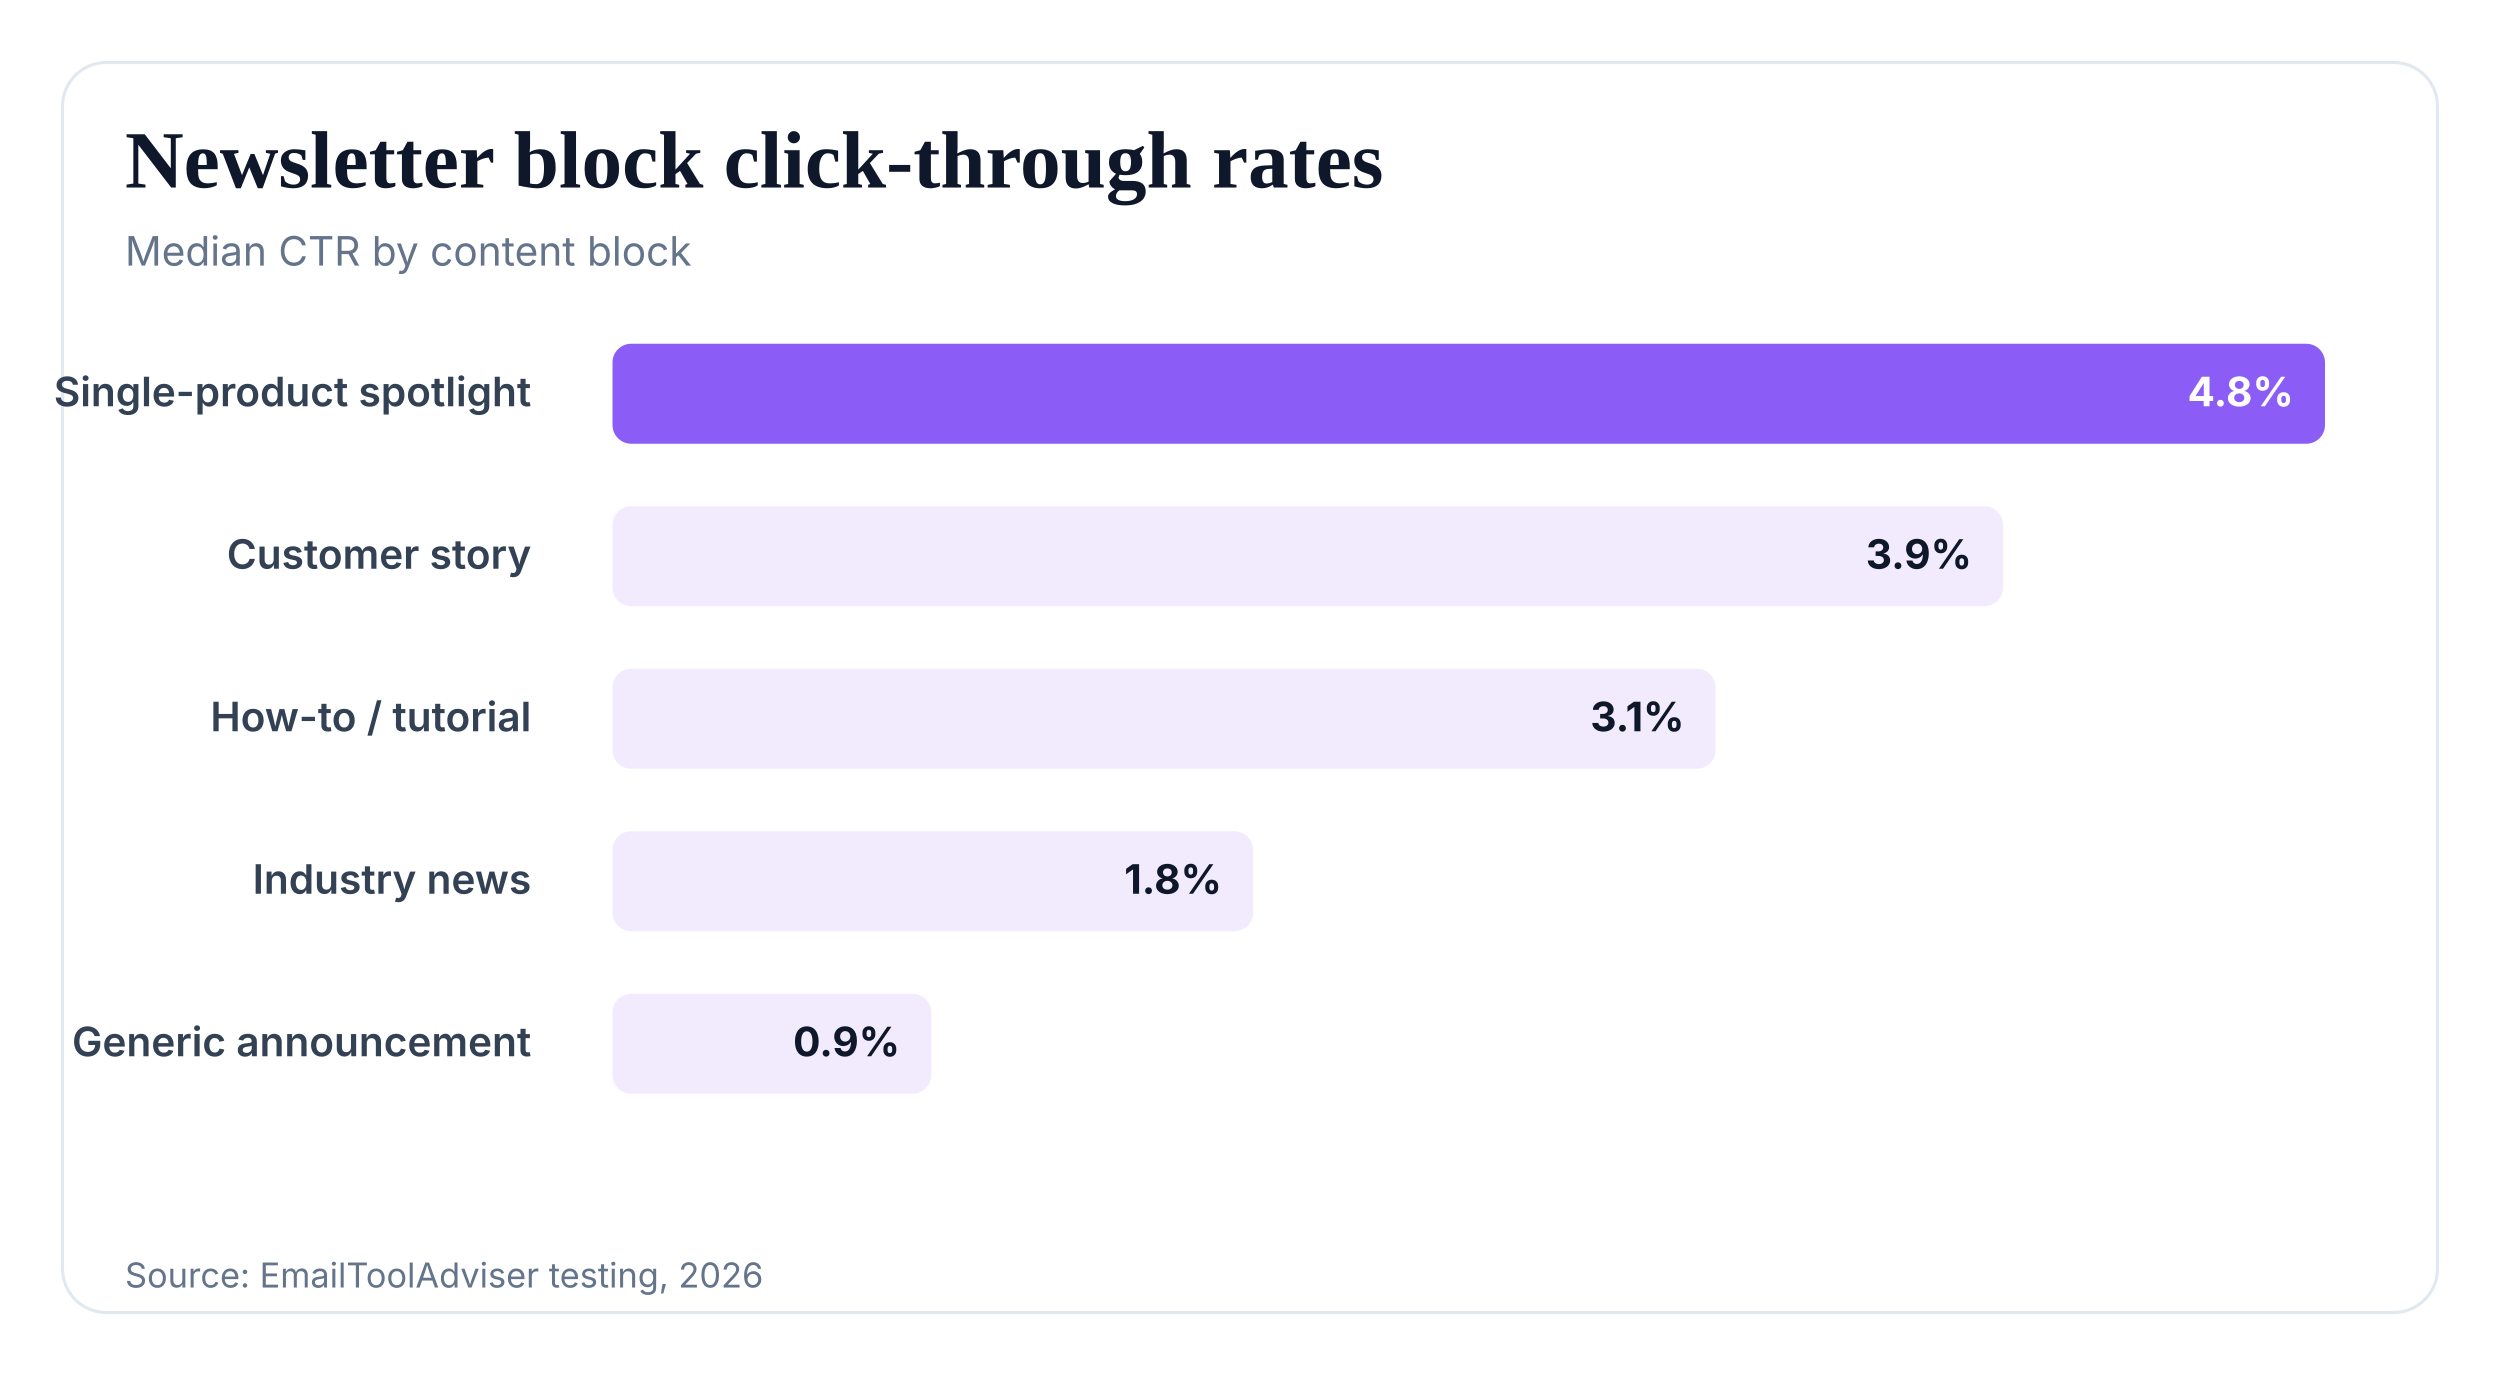
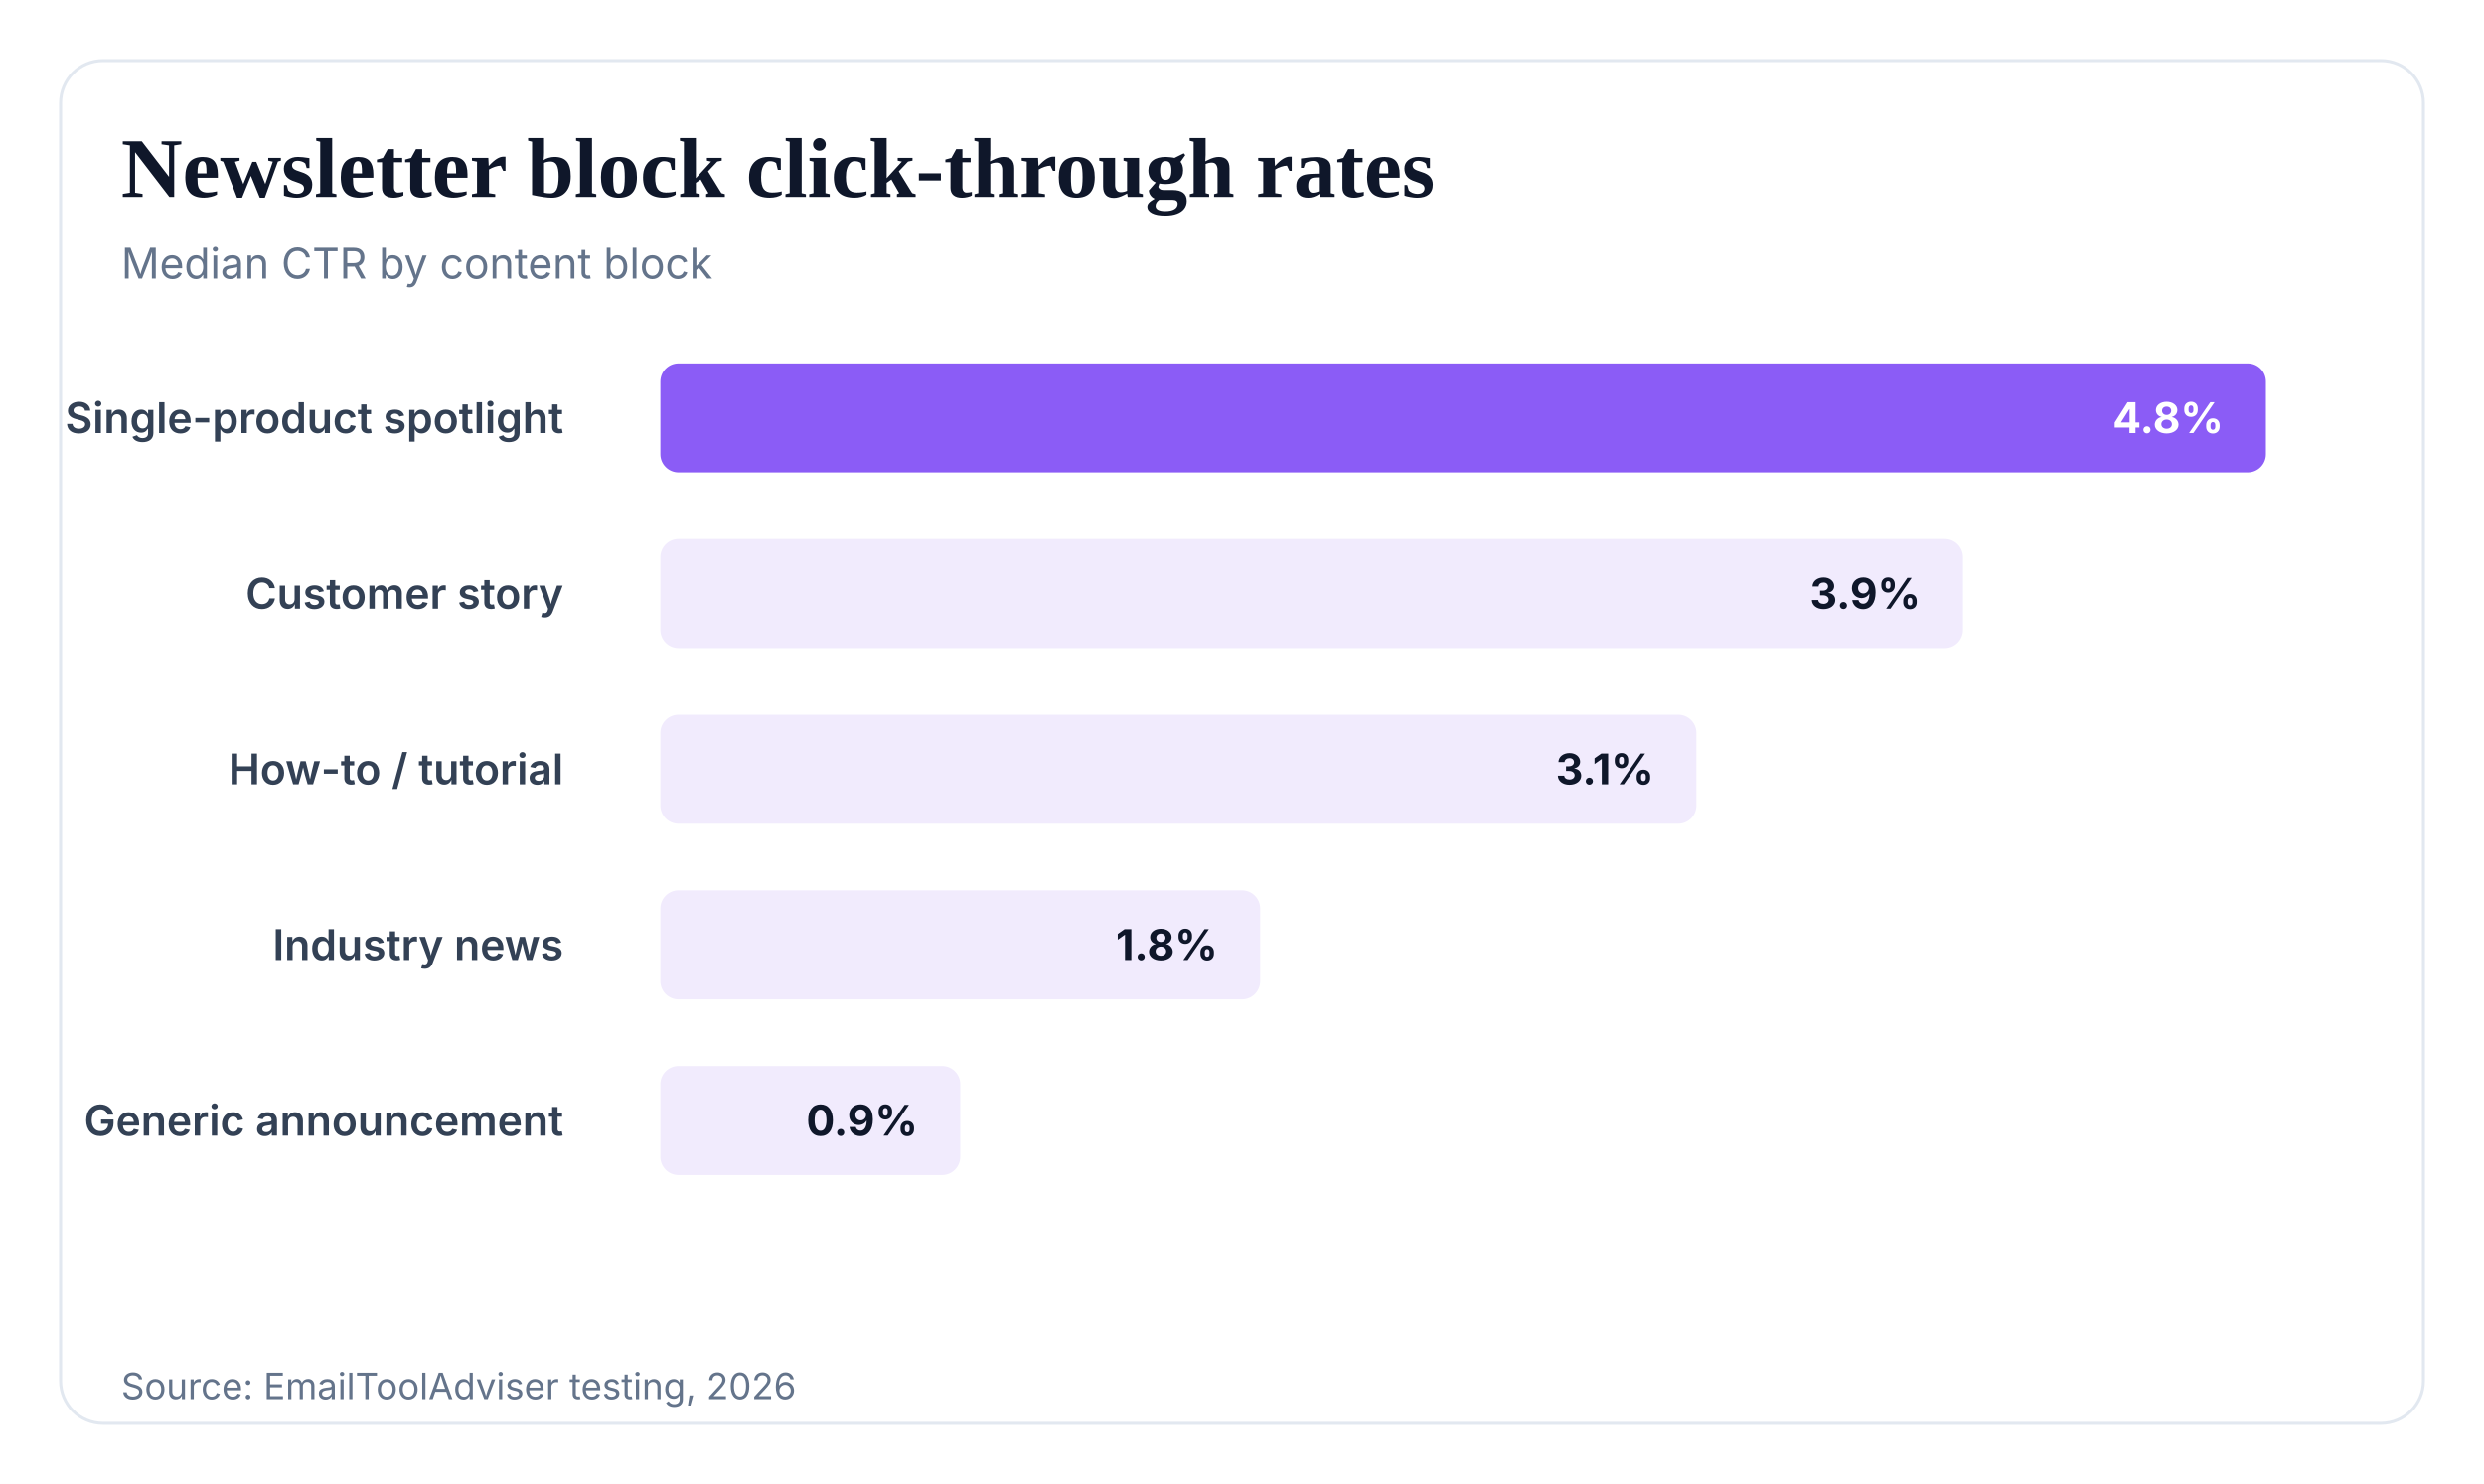
- <svg xmlns="http://www.w3.org/2000/svg" viewBox="0 0 800 440" preserveAspectRatio="xMinYMin meet" role="img" style="width:100%;height:auto;">
+ <svg xmlns="http://www.w3.org/2000/svg" viewBox="0 0 820 490" preserveAspectRatio="xMinYMin meet" role="img" style="width:100%;height:auto;">
  <style>
  .serif  { font-family: Georgia, 'Times New Roman', 'Playfair Display', serif; font-weight: 800; }
  .sans   { font-family: system-ui, -apple-system, BlinkMacSystemFont, 'Segoe UI', sans-serif; }
  .label  { font-family: system-ui, sans-serif; font-weight: 700; text-transform: uppercase; letter-spacing: 0.08em; }
</style>
-   <rect width="800" height="440" fill="#ffffff" />
-   <rect x="20" y="20" rx="14" ry="14" width="760" height="400" fill="#ffffff" stroke="#e2e8f0" stroke-width="1" />
-   <text x="40" y="60" class="serif" font-size="26" fill="#0f172a">Newsletter block click-through rates</text>
-   <text x="40" y="85" class="sans" font-size="13" fill="#64748b">Median CTR by content block</text>
-   <text x="170" y="130" class="sans" font-size="13" fill="#334155" text-anchor="end" font-weight="600">Single-product spotlight</text>
-   <rect x="196" y="110" rx="6" ry="6" width="548" height="32" fill="#8b5cf6" />
-   <text x="734" y="130" class="sans" font-size="13" fill="#ffffff" text-anchor="end" font-weight="700">4.8%</text>
-   <text x="170" y="182" class="sans" font-size="13" fill="#334155" text-anchor="end" font-weight="600">Customer story</text>
-   <rect x="196" y="162" rx="6" ry="6" width="445" height="32" fill="#f1ebfd" />
-   <text x="631" y="182" class="sans" font-size="13" fill="#0f172a" text-anchor="end" font-weight="700">3.9%</text>
-   <text x="170" y="234" class="sans" font-size="13" fill="#334155" text-anchor="end" font-weight="600">How-to / tutorial</text>
-   <rect x="196" y="214" rx="6" ry="6" width="353" height="32" fill="#f1ebfd" />
-   <text x="539" y="234" class="sans" font-size="13" fill="#0f172a" text-anchor="end" font-weight="700">3.1%</text>
-   <text x="170" y="286" class="sans" font-size="13" fill="#334155" text-anchor="end" font-weight="600">Industry news</text>
-   <rect x="196" y="266" rx="6" ry="6" width="205" height="32" fill="#f1ebfd" />
-   <text x="391" y="286" class="sans" font-size="13" fill="#0f172a" text-anchor="end" font-weight="700">1.8%</text>
-   <text x="170" y="338" class="sans" font-size="13" fill="#334155" text-anchor="end" font-weight="600">Generic announcement</text>
-   <rect x="196" y="318" rx="6" ry="6" width="102" height="32" fill="#f1ebfd" />
-   <text x="288" y="338" class="sans" font-size="13" fill="#0f172a" text-anchor="end" font-weight="700">0.9%</text>
-   <text x="40" y="412" class="sans" font-size="11" fill="#64748b">Source: EmailToolAdviser testing, 2026</text>
+   <rect width="820" height="490" fill="#ffffff" />
+   <rect x="20" y="20" rx="14" ry="14" width="780" height="450" fill="#ffffff" stroke="#e2e8f0" stroke-width="1" />
+   <text x="40" y="65" class="serif" font-size="28" fill="#0f172a">Newsletter block click-through rates</text>
+   <text x="40" y="92" class="sans" font-size="14" fill="#64748b">Median CTR by content block</text>
+   <text x="186" y="143" class="sans" font-size="14" fill="#334155" text-anchor="end" font-weight="600">Single-product spotlight</text>
+   <rect x="218" y="120" rx="6" ry="6" width="530" height="36" fill="#8b5cf6" />
+   <text x="734" y="143" class="sans" font-size="14" fill="#ffffff" text-anchor="end" font-weight="700">4.8%</text>
+   <text x="186" y="201" class="sans" font-size="14" fill="#334155" text-anchor="end" font-weight="600">Customer story</text>
+   <rect x="218" y="178" rx="6" ry="6" width="430" height="36" fill="#f1ebfd" />
+   <text x="634" y="201" class="sans" font-size="14" fill="#0f172a" text-anchor="end" font-weight="700">3.9%</text>
+   <text x="186" y="259" class="sans" font-size="14" fill="#334155" text-anchor="end" font-weight="600">How-to / tutorial</text>
+   <rect x="218" y="236" rx="6" ry="6" width="342" height="36" fill="#f1ebfd" />
+   <text x="546" y="259" class="sans" font-size="14" fill="#0f172a" text-anchor="end" font-weight="700">3.1%</text>
+   <text x="186" y="317" class="sans" font-size="14" fill="#334155" text-anchor="end" font-weight="600">Industry news</text>
+   <rect x="218" y="294" rx="6" ry="6" width="198" height="36" fill="#f1ebfd" />
+   <text x="402" y="317" class="sans" font-size="14" fill="#0f172a" text-anchor="end" font-weight="700">1.8%</text>
+   <text x="186" y="375" class="sans" font-size="14" fill="#334155" text-anchor="end" font-weight="600">Generic announcement</text>
+   <rect x="218" y="352" rx="6" ry="6" width="99" height="36" fill="#f1ebfd" />
+   <text x="303" y="375" class="sans" font-size="14" fill="#0f172a" text-anchor="end" font-weight="700">0.9%</text>
+   <text x="40" y="462" class="sans" font-size="12" fill="#64748b">Source: EmailToolAdviser testing, 2026</text>
</svg>
